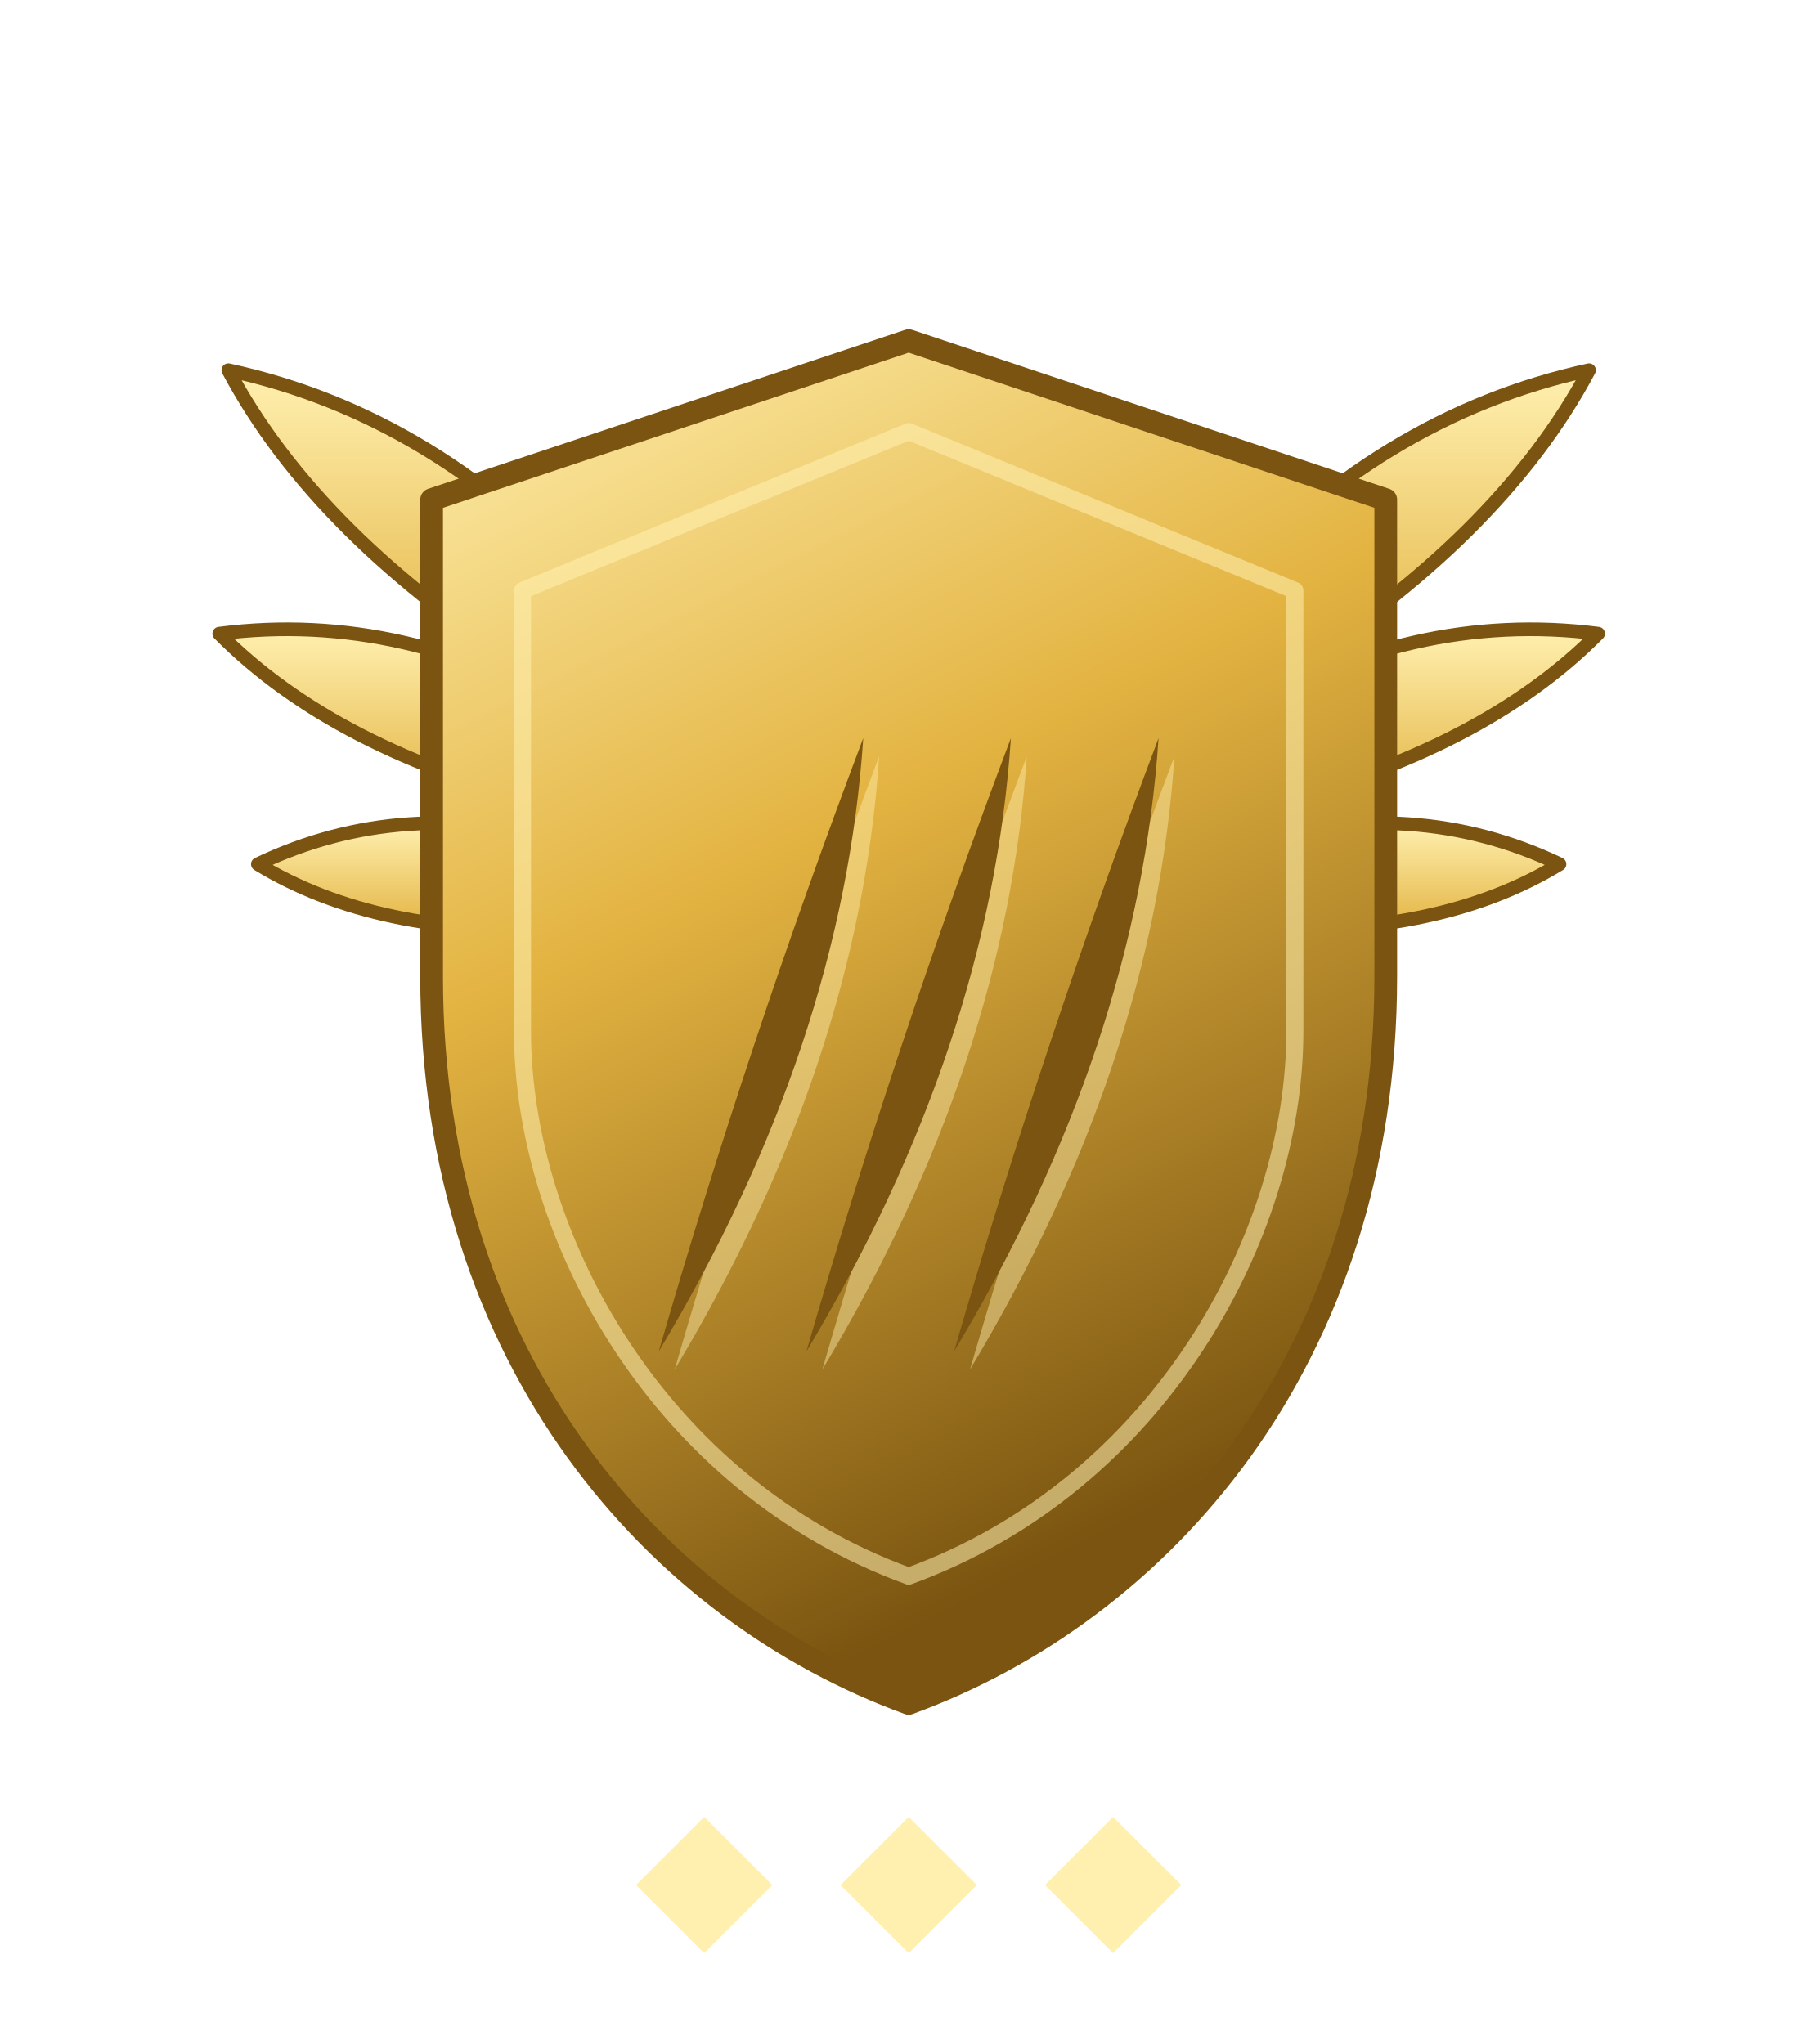
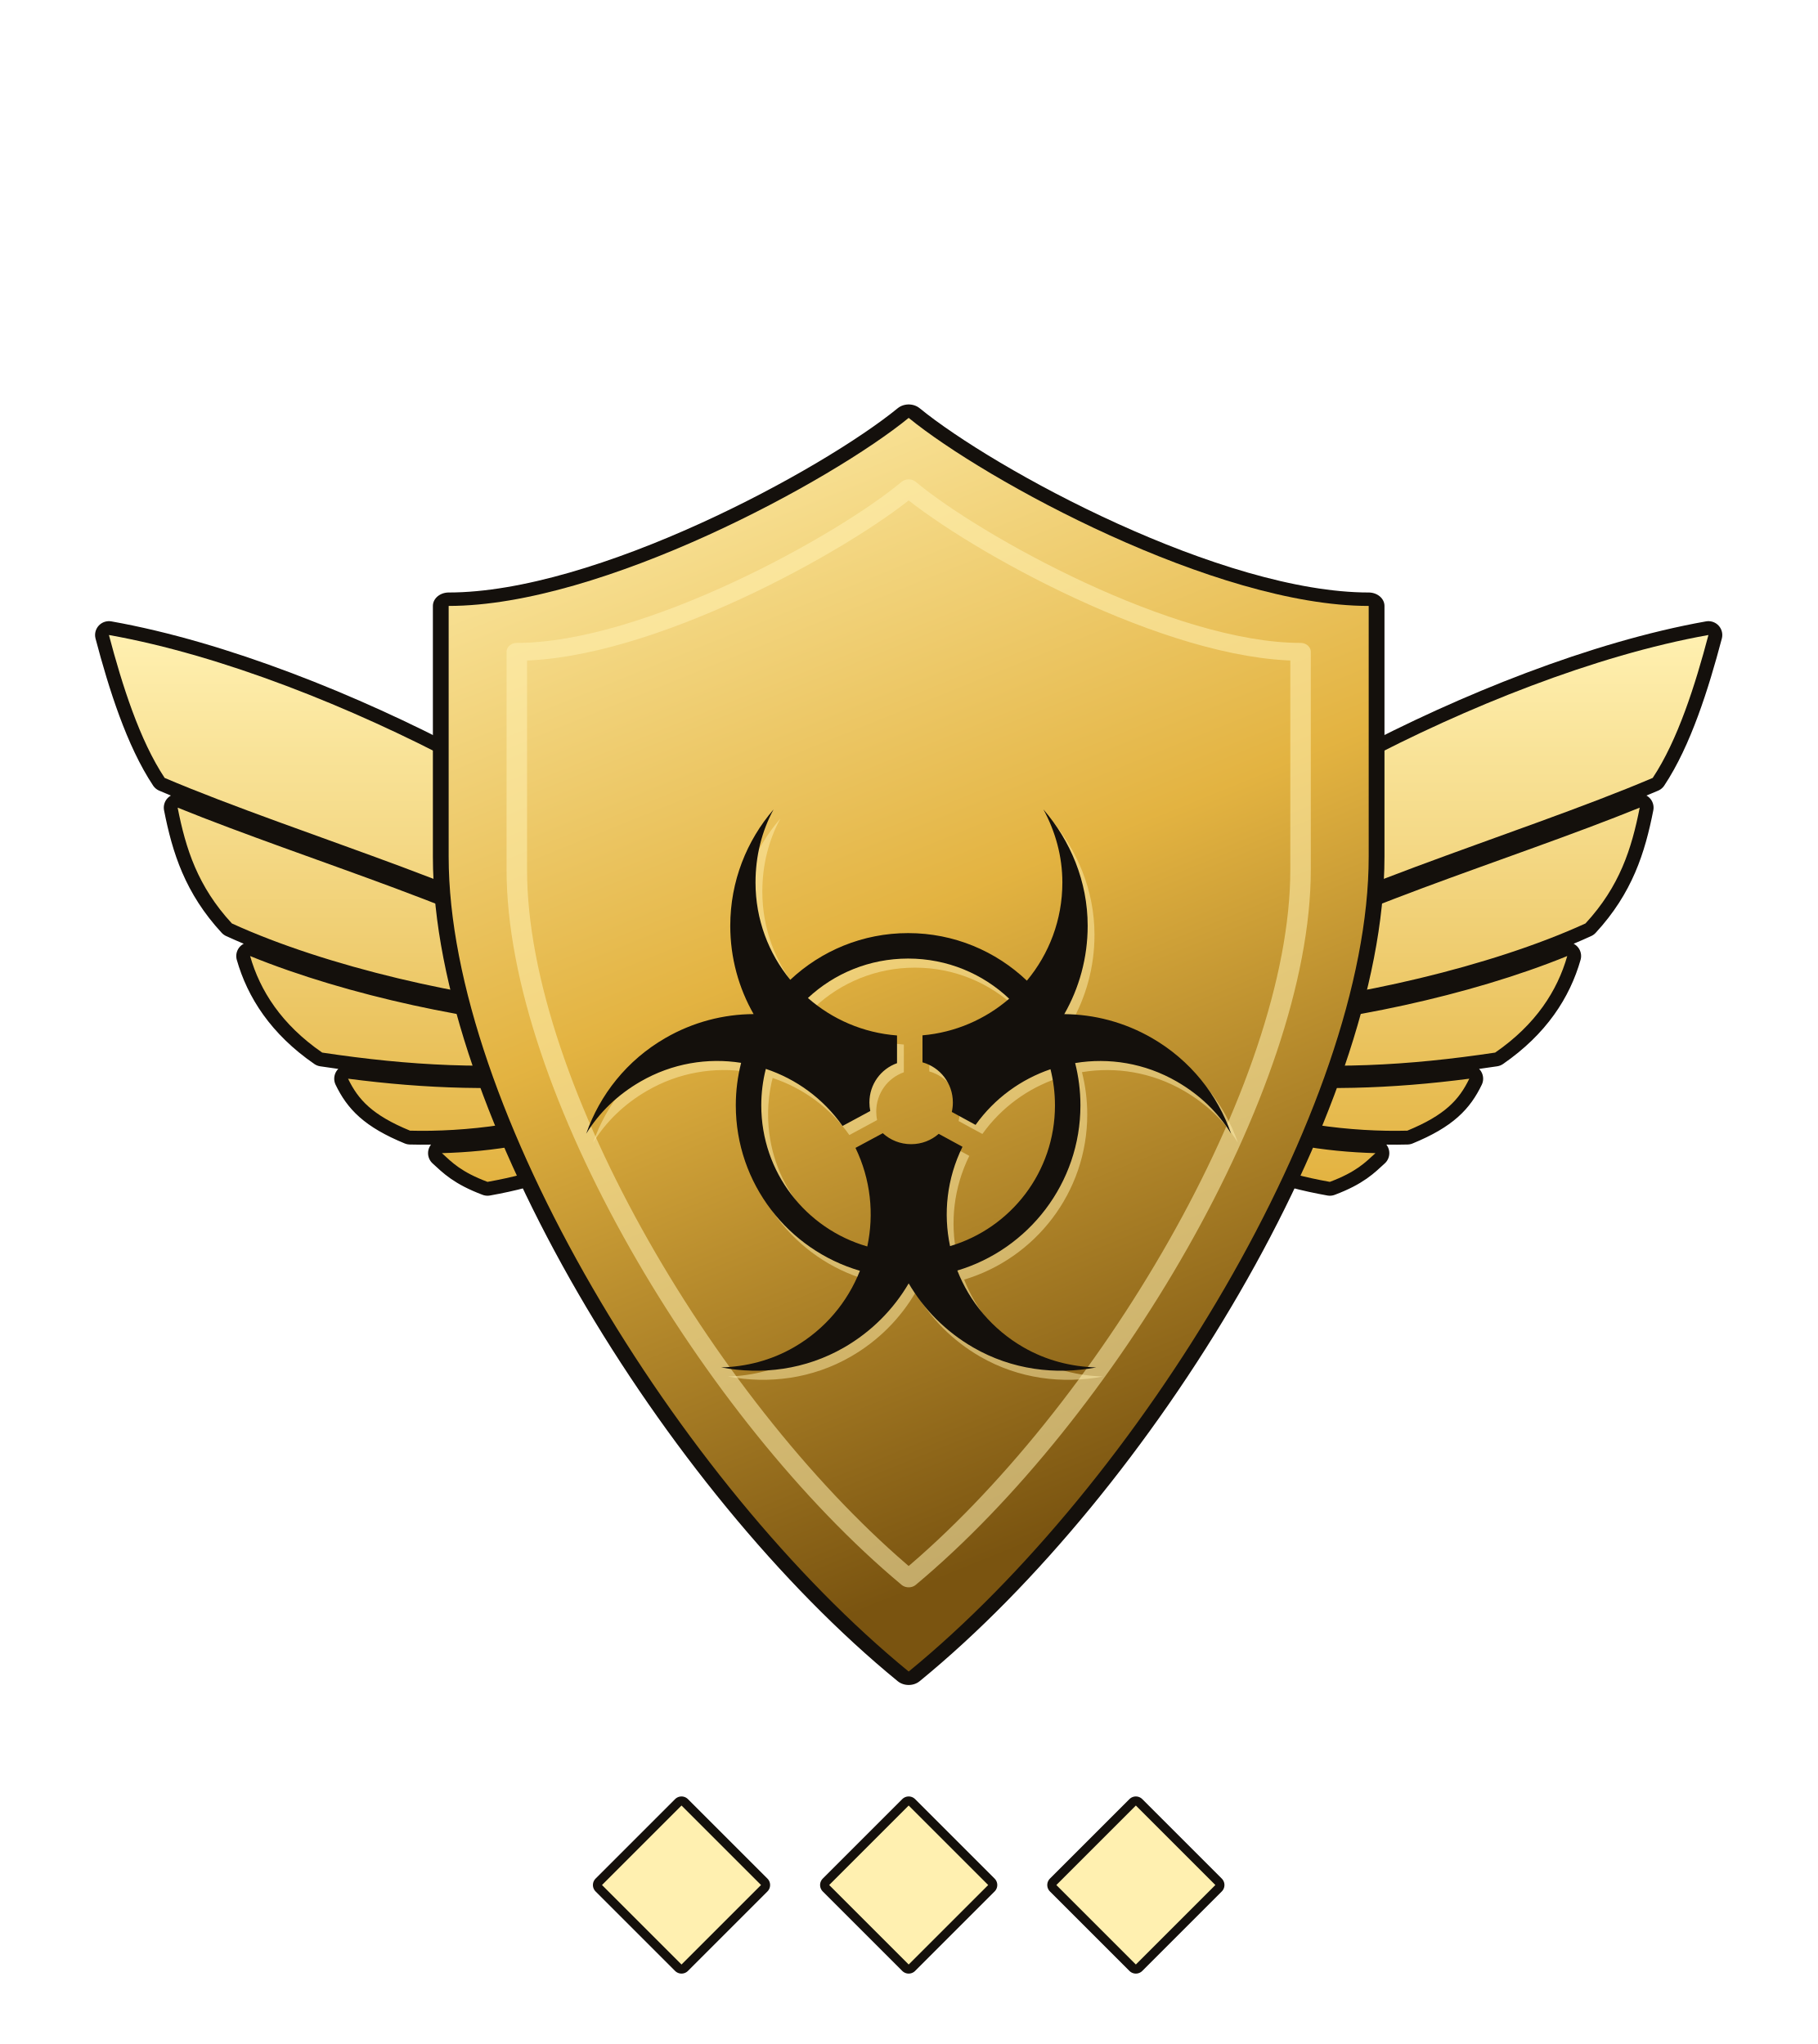
<svg xmlns="http://www.w3.org/2000/svg" viewBox="0 0 160 180" width="160" height="180" role="img" aria-label="Gold I">
  <defs>
-     <linearGradient id="mgold2" x1="0" y1="0" x2="0.35" y2="1">
+     <linearGradient id="mgold2" x1="0" y1="0" x2="0.3" y2="1">
      <stop offset="0" stop-color="#fff0b0" />
-       <stop offset="0.45" stop-color="#e3b341" />
+       <stop offset="0.5" stop-color="#e3b341" />
      <stop offset="1" stop-color="#7a5410" />
    </linearGradient>
    <linearGradient id="wgold2" x1="0" y1="0" x2="0" y2="1">
      <stop offset="0" stop-color="#fff0b0" />
      <stop offset="1" stop-color="#e3b341" />
    </linearGradient>
-     <radialGradient id="hgold2" cx="0.5" cy="0.48" r="0.5">
-       <stop offset="0.55" stop-color="#e3b341" stop-opacity="0.55" />
+     <radialGradient id="rgold2" cx="0.5" cy="0.5" r="0.5">
+       <stop offset="0.35" stop-color="#fff0b0" />
+       <stop offset="1" stop-color="#e3b341" />
+     </radialGradient>
+     <radialGradient id="hgold2" cx="0.5" cy="0.5" r="0.5">
+       <stop offset="0.2" stop-color="#e3b341" stop-opacity="0.6" />
      <stop offset="1" stop-color="#e3b341" stop-opacity="0" />
    </radialGradient>
  </defs>
-   <path d="M50.3 74.2 Q35.5 70 22.7 76.1 Q33.2 82.5 49.7 81.8 Z" fill="url(#wgold2)" stroke="#7a5410" stroke-width="1.2" stroke-linejoin="round" />
-   <path d="M51.4 63.1 Q35.7 53.7 19.3 55.8 Q29.5 66.1 48.6 70.9 Z" fill="url(#wgold2)" stroke="#7a5410" stroke-width="1.2" stroke-linejoin="round" />
-   <path d="M52.8 52.5 Q38.6 36.6 20.1 32.6 Q27.9 47.3 47.2 59.5 Z" fill="url(#wgold2)" stroke="#7a5410" stroke-width="1.2" stroke-linejoin="round" />
-   <path d="M109.7 74.2 Q124.5 70 137.3 76.1 Q126.8 82.5 110.3 81.8 Z" fill="url(#wgold2)" stroke="#7a5410" stroke-width="1.2" stroke-linejoin="round" />
-   <path d="M108.6 63.1 Q124.3 53.7 140.7 55.8 Q130.5 66.1 111.4 70.9 Z" fill="url(#wgold2)" stroke="#7a5410" stroke-width="1.2" stroke-linejoin="round" />
-   <path d="M107.2 52.5 Q121.4 36.6 139.9 32.6 Q132.1 47.3 112.8 59.5 Z" fill="url(#wgold2)" stroke="#7a5410" stroke-width="1.2" stroke-linejoin="round" />
-   <path d="M80 30 L122 44 V86 C122 120 102 142 80 150 C58 142 38 120 38 86 V44 Z" fill="url(#mgold2)" stroke="#7a5410" stroke-width="2" stroke-linejoin="round" />
-   <path d="M80 38 L114 52 V90.8 C114 108.8 102 130.8 80 138.8 C58 130.8 46 108.8 46 90.8 V52 Z" fill="none" stroke="#fff0b0" stroke-opacity="0.55" stroke-width="1.5" stroke-linejoin="round" />
-   <path d="M76 65 Q74.2 92 58 119 Q65.8 92 76 65 Z" fill="#fff0b0" fill-opacity="0.45" transform="translate(1.4 1.6)" />
-   <path d="M76 65 Q74.2 92 58 119 Q65.8 92 76 65 Z" fill="#7a5410" />
-   <path d="M89 65 Q87.2 92 71 119 Q78.8 92 89 65 Z" fill="#fff0b0" fill-opacity="0.45" transform="translate(1.4 1.6)" />
-   <path d="M89 65 Q87.2 92 71 119 Q78.8 92 89 65 Z" fill="#7a5410" />
-   <path d="M102 65 Q100.2 92 84 119 Q91.8 92 102 65 Z" fill="#fff0b0" fill-opacity="0.45" transform="translate(1.4 1.6)" />
-   <path d="M102 65 Q100.2 92 84 119 Q91.8 92 102 65 Z" fill="#7a5410" />
-   <polygon points="62,160 68,166 62,172 56,166" fill="#fff0b0" />
-   <polygon points="80,160 86,166 80,172 74,166" fill="#fff0b0" />
-   <polygon points="98,160 104,166 98,172 92,166" fill="#fff0b0" />
+   <path transform="translate(35 80) scale(-0.11 0.11) translate(-256 -256)" d="M487 37.1C396.4 53.23 292 95.28 207.5 140 163 163.6 124 187.8 95.39 209.2 81.08 220 69.36 230 60.93 238.6c-8.43 8.7-13.38 16.3-14.65 20.3-9.04 28.7-3.42 57.7 1.73 84.7 9.55 50.4-3.23 88.9-22.98 126.3 25.24-5.7 45.36-19.8 57-47 8.47-19.8 9.13-37 11.43-57.6 2.3-20.6 6.45-44.2 22.44-73.2l.2-.4.2-.4c8.8-12.6 26.2-22.2 50-33.4 23.7-11.2 53.6-23 86-35.1 63.8-23.8 137.2-48.7 190.1-71.3 20-30.1 34-74.24 44.6-114.4zm-55 138.2c-51.7 21-116.6 43.1-173.5 64.3-32.2 12-61.8 23.7-84.6 34.5-22.6 10.7-38.5 21.6-42.6 27.2-6.8 12.3-11.1 23.2-14 33.3 83.4-6.5 195.3-31.8 271.3-66.6 27.4-29.7 36.9-59.7 43.4-92.7zm-58 118.8c-79 32.2-182 53.3-260.8 58.6-.9 5-1.5 9.8-2 14.6-.4 3.5-.7 7.1-1.1 10.6 72.4 7.5 136.3 4 206.2-6.5 32.6-22.5 49.8-49.6 57.7-77.3zm-78.4 98.2c-62.3 8.1-121.6 10.2-187.6 3.4-.7 4.5-1.6 9-2.7 13.6 35.9 19.2 98.1 25.8 140.7 24.6 30.2-12.4 41.5-24.8 49.6-41.6zM99.78 426.7c-1.15 2.1-3.14 6.7-4.21 8.9 14.03 20.2 48.73 32.2 88.43 39.3 21.2-8 28.3-15.5 36.5-23-39.7-1.1-86.7-7.7-120.7-25.2z" fill="url(#wgold2)" stroke="#14100c" stroke-width="22.18" stroke-linejoin="round" paint-order="stroke" />
+   <path transform="translate(125 80) scale(0.11 0.11) translate(-256 -256)" d="M487 37.1C396.4 53.23 292 95.28 207.5 140 163 163.6 124 187.8 95.39 209.2 81.08 220 69.36 230 60.93 238.6c-8.43 8.7-13.38 16.3-14.65 20.3-9.04 28.7-3.42 57.7 1.73 84.7 9.55 50.4-3.23 88.9-22.98 126.3 25.24-5.7 45.36-19.8 57-47 8.47-19.8 9.13-37 11.43-57.6 2.3-20.6 6.45-44.2 22.44-73.2l.2-.4.2-.4c8.8-12.6 26.2-22.2 50-33.4 23.7-11.2 53.6-23 86-35.1 63.8-23.8 137.2-48.7 190.1-71.3 20-30.1 34-74.24 44.6-114.4zm-55 138.2c-51.7 21-116.6 43.1-173.5 64.3-32.2 12-61.8 23.7-84.6 34.5-22.6 10.7-38.5 21.6-42.6 27.2-6.8 12.3-11.1 23.2-14 33.3 83.4-6.5 195.3-31.8 271.3-66.6 27.4-29.7 36.9-59.7 43.4-92.7zm-58 118.8c-79 32.2-182 53.3-260.8 58.6-.9 5-1.5 9.8-2 14.6-.4 3.5-.7 7.1-1.1 10.6 72.4 7.5 136.3 4 206.2-6.5 32.6-22.5 49.8-49.6 57.7-77.3zm-78.4 98.2c-62.3 8.1-121.6 10.2-187.6 3.4-.7 4.5-1.6 9-2.7 13.6 35.9 19.2 98.1 25.8 140.7 24.6 30.2-12.4 41.5-24.8 49.6-41.6zM99.78 426.7c-1.15 2.1-3.14 6.7-4.21 8.9 14.03 20.2 48.73 32.2 88.43 39.3 21.2-8 28.3-15.5 36.5-23-39.7-1.1-86.7-7.7-120.7-25.2z" fill="url(#wgold2)" stroke="#14100c" stroke-width="22.18" stroke-linejoin="round" paint-order="stroke" />
+   <path transform="translate(80 92) scale(0.27 0.23) translate(-256 -256)" d="M256 16c25 24 100 72 150 72v96c0 96-75 240-150 312-75-72-150-216-150-312V88c50 0 125-48 150-72z" fill="url(#mgold2)" stroke="#14100c" stroke-width="10.29" stroke-linejoin="round" paint-order="stroke" />
+   <path transform="translate(80 91) scale(0.23 0.2) translate(-256 -256)" d="M256 16c25 24 100 72 150 72v96c0 96-75 240-150 312-75-72-150-216-150-312V88c50 0 125-48 150-72z" fill="none" stroke="#fff0b0" stroke-opacity="0.55" stroke-width="7.84" stroke-linejoin="round" paint-order="stroke" />
+   <path transform="translate(80.6 96.8) scale(0.12 0.12) translate(-257.15 -247.65)" d="M158.03 41.656c-19.755 22.934-31.78 52.76-31.78 85.406 0 23.544 6.228 45.667 17.125 64.782-22.02.108-44.312 5.78-64.72 17.562-28.266 16.32-48.113 41.64-58.093 70.22 9.484-15.492 23.012-28.562 39.844-38.282 23.238-13.417 49.246-17.604 73.813-13.72-2.547 9.988-3.907 20.45-3.907 31.22 0 57.436 38.516 106.03 91.062 121.375-9.005 22.822-25.49 42.892-48.406 56.124-16.838 9.722-35.253 14.313-53.407 14.78 29.763 5.674 61.89 1.723 90.187-14.624 20.317-11.732 36.307-28.117 47.406-47.03 11.1 18.922 27.08 35.325 47.406 47.06 28.296 16.35 60.422 20.268 90.188 14.595-18.163-.466-36.574-5.03-53.406-14.75-22.99-13.275-39.514-33.43-48.5-56.344 52.175-15.572 90.312-64.01 90.312-121.186 0-10.714-1.356-21.122-3.875-31.063 24.812-4.113 51.127.025 74.626 13.595 16.832 9.725 30.362 22.788 39.844 38.28-9.978-28.58-29.826-53.896-58.094-70.217-20.29-11.718-42.444-17.393-64.344-17.563 10.906-19.12 17.157-41.258 17.157-64.813 0-32.68-12.678-62.462-32.47-85.406 8.668 15.962 13.906 34.184 13.906 53.625 0 27.412-9.775 52.516-26.03 72.032-22.69-21.61-53.39-34.906-87.126-34.906-33.412 0-63.84 13.036-86.47 34.28-15.94-19.424-25.5-44.29-25.5-71.405 0-19.44 4.58-37.662 13.25-53.624zm98.72 109.438c28.748 0 54.833 11.19 74.125 29.47-17.373 14.994-39.375 24.76-63.594 26.874v19.812c12.912 3.6 22.283 15.35 22.283 29.47 0 2.39-.272 4.708-.782 6.936l17.44 9.5c14.018-19.577 33.415-33.477 54.967-40.844 2.14 8.485 3.282 17.372 3.282 26.532 0 48.918-32.41 90.075-76.97 103.28-5.058-23.923-2.37-49.563 9.125-72.905l-17.438-9.5c-5.385 4.726-12.45 7.592-20.25 7.592-8.056 0-15.342-3.05-20.78-8.062l-20.032 10.78c11.2 23.207 13.728 48.628 8.656 72.345-44.973-12.95-77.78-54.324-77.78-103.53 0-9.25 1.163-18.223 3.344-26.783 22.14 7.39 42.055 21.663 56.28 41.875l20.345-10.968c-.414-2.02-.626-4.103-.626-6.25 0-13.38 8.396-24.635 20.25-28.845V207.53c-24.962-1.917-47.63-11.958-65.375-27.5 19.238-17.95 45.074-28.936 73.53-28.936z" fill="#fff0b0" fill-opacity="0.5" />
+   <path transform="translate(80 96) scale(0.12 0.12) translate(-257.15 -247.65)" d="M158.03 41.656c-19.755 22.934-31.78 52.76-31.78 85.406 0 23.544 6.228 45.667 17.125 64.782-22.02.108-44.312 5.78-64.72 17.562-28.266 16.32-48.113 41.64-58.093 70.22 9.484-15.492 23.012-28.562 39.844-38.282 23.238-13.417 49.246-17.604 73.813-13.72-2.547 9.988-3.907 20.45-3.907 31.22 0 57.436 38.516 106.03 91.062 121.375-9.005 22.822-25.49 42.892-48.406 56.124-16.838 9.722-35.253 14.313-53.407 14.78 29.763 5.674 61.89 1.723 90.187-14.624 20.317-11.732 36.307-28.117 47.406-47.03 11.1 18.922 27.08 35.325 47.406 47.06 28.296 16.35 60.422 20.268 90.188 14.595-18.163-.466-36.574-5.03-53.406-14.75-22.99-13.275-39.514-33.43-48.5-56.344 52.175-15.572 90.312-64.01 90.312-121.186 0-10.714-1.356-21.122-3.875-31.063 24.812-4.113 51.127.025 74.626 13.595 16.832 9.725 30.362 22.788 39.844 38.28-9.978-28.58-29.826-53.896-58.094-70.217-20.29-11.718-42.444-17.393-64.344-17.563 10.906-19.12 17.157-41.258 17.157-64.813 0-32.68-12.678-62.462-32.47-85.406 8.668 15.962 13.906 34.184 13.906 53.625 0 27.412-9.775 52.516-26.03 72.032-22.69-21.61-53.39-34.906-87.126-34.906-33.412 0-63.84 13.036-86.47 34.28-15.94-19.424-25.5-44.29-25.5-71.405 0-19.44 4.58-37.662 13.25-53.624zm98.72 109.438c28.748 0 54.833 11.19 74.125 29.47-17.373 14.994-39.375 24.76-63.594 26.874v19.812c12.912 3.6 22.283 15.35 22.283 29.47 0 2.39-.272 4.708-.782 6.936l17.44 9.5c14.018-19.577 33.415-33.477 54.967-40.844 2.14 8.485 3.282 17.372 3.282 26.532 0 48.918-32.41 90.075-76.97 103.28-5.058-23.923-2.37-49.563 9.125-72.905l-17.438-9.5c-5.385 4.726-12.45 7.592-20.25 7.592-8.056 0-15.342-3.05-20.78-8.062l-20.032 10.78c11.2 23.207 13.728 48.628 8.656 72.345-44.973-12.95-77.78-54.324-77.78-103.53 0-9.25 1.163-18.223 3.344-26.783 22.14 7.39 42.055 21.663 56.28 41.875l20.345-10.968c-.414-2.02-.626-4.103-.626-6.25 0-13.38 8.396-24.635 20.25-28.845V207.53c-24.962-1.917-47.63-11.958-65.375-27.5 19.238-17.95 45.074-28.936 73.53-28.936z" fill="#14100c" />
+   <path d="M60 159 L67 166 L60 173 L53 166 Z" fill="#fff0b0" stroke="#14100c" stroke-width="1.6" stroke-linejoin="round" paint-order="stroke" />
+   <path d="M80 159 L87 166 L80 173 L73 166 Z" fill="#fff0b0" stroke="#14100c" stroke-width="1.6" stroke-linejoin="round" paint-order="stroke" />
+   <path d="M100 159 L107 166 L100 173 L93 166 Z" fill="#fff0b0" stroke="#14100c" stroke-width="1.6" stroke-linejoin="round" paint-order="stroke" />
</svg>
